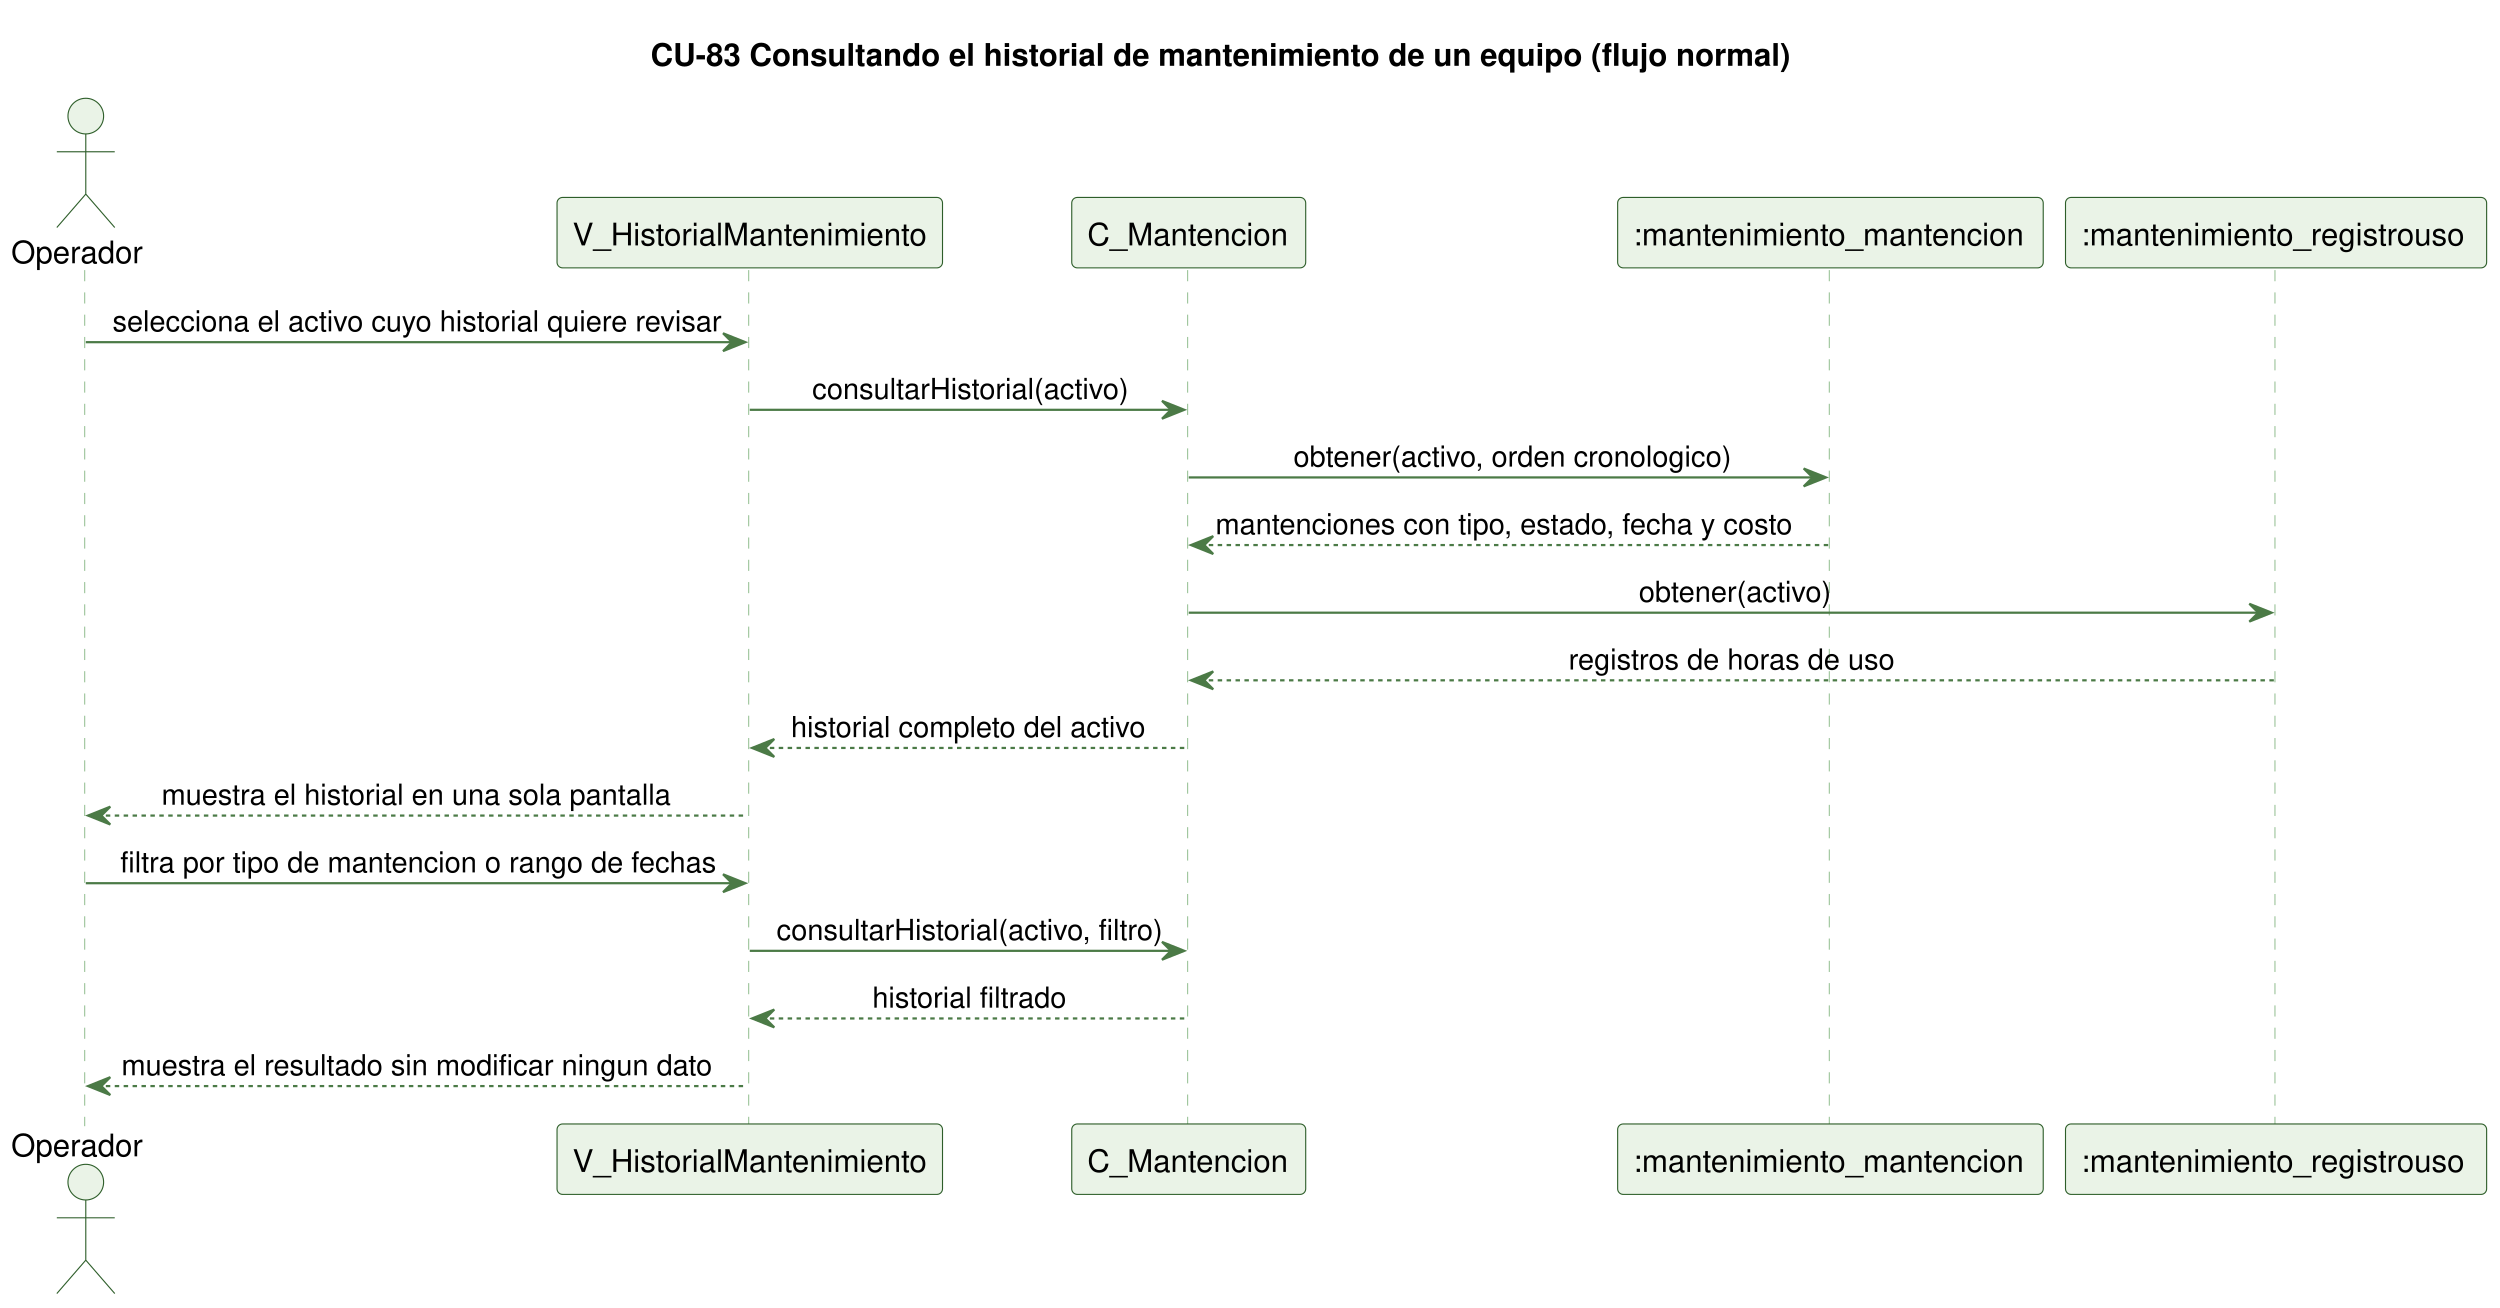
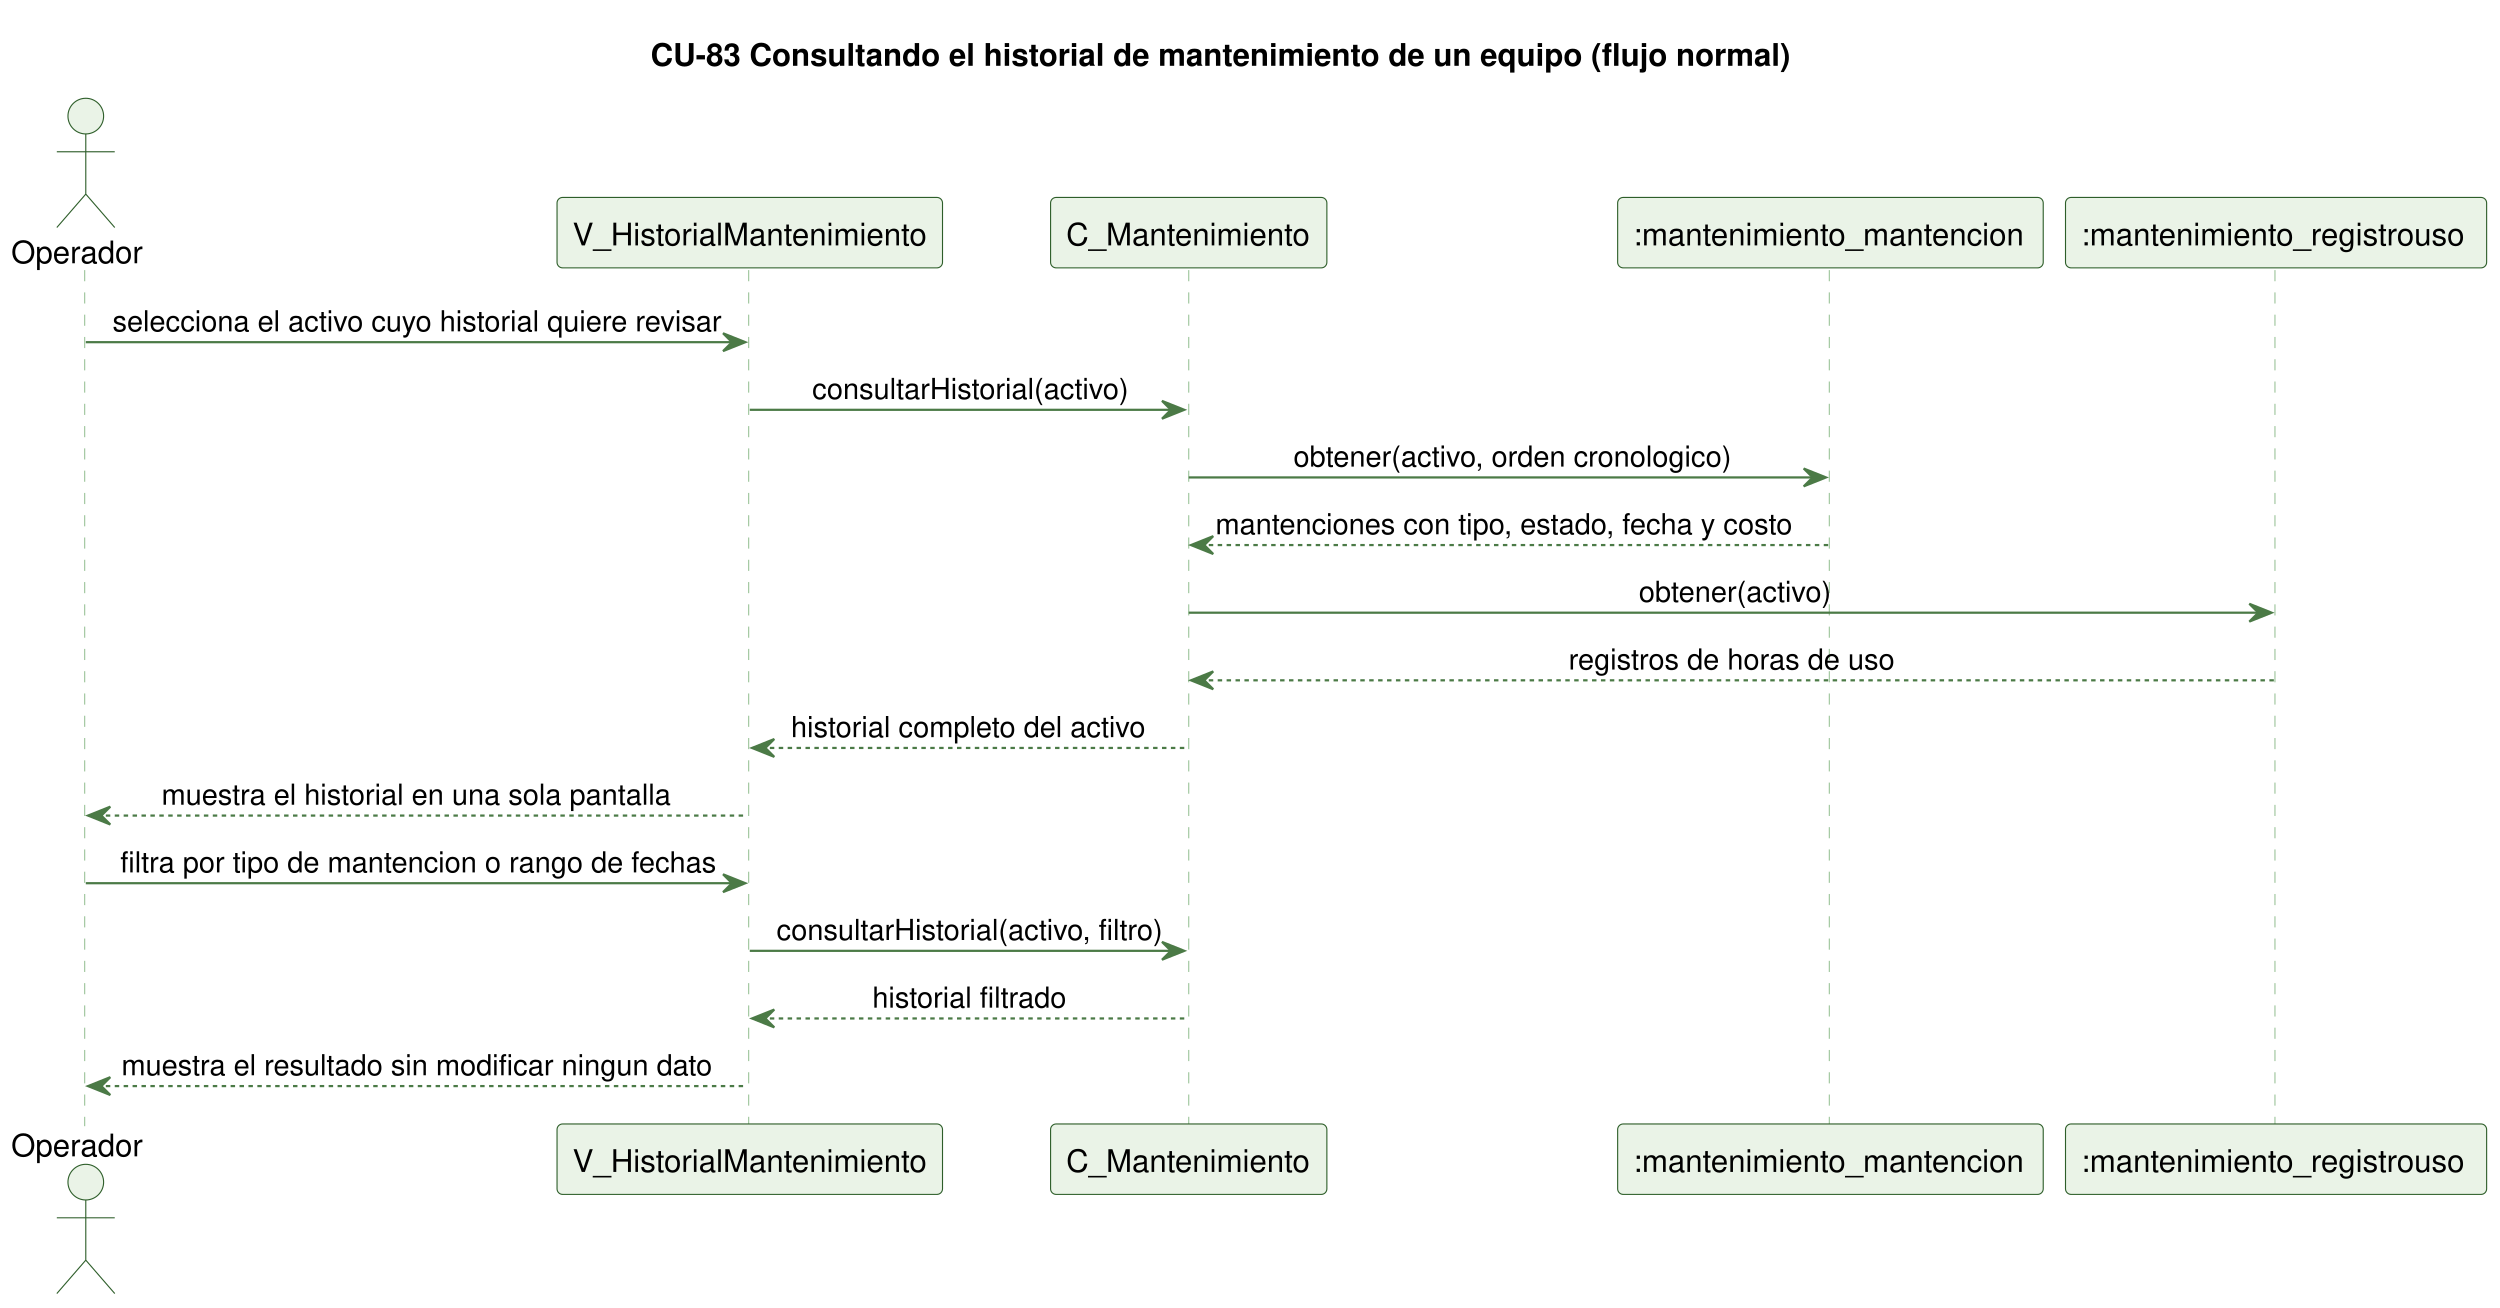
<svg xmlns="http://www.w3.org/2000/svg" contentStyleType="text/css" height="587px" preserveAspectRatio="none" style="width:1122px;height:587px;background:#FFFFFF;" version="1.1" viewBox="0 0 1122 587" width="1122px" zoomAndPan="magnify">
  <defs />
  <g>
    <text fill="#000000" font-family="Helvetica" font-size="14" font-weight="bold" lengthAdjust="spacing" textLength="536" x="292" y="29.533">CU-83 Consultando el historial de mantenimiento de un equipo (flujo normal)</text>
    <line style="stroke:#9CC49A;stroke-width:0.5;stroke-dasharray:5.0,5.0;" x1="38" x2="38" y1="121.219" y2="505.438" />
    <line style="stroke:#9CC49A;stroke-width:0.5;stroke-dasharray:5.0,5.0;" x1="336" x2="336" y1="121.219" y2="505.438" />
-     <line style="stroke:#9CC49A;stroke-width:0.5;stroke-dasharray:5.0,5.0;" x1="533" x2="533" y1="121.219" y2="505.438" />
+     <line style="stroke:#9CC49A;stroke-width:0.5;stroke-dasharray:5.0,5.0;" x1="533.5" x2="533.5" y1="121.219" y2="505.438" />
    <line style="stroke:#9CC49A;stroke-width:0.5;stroke-dasharray:5.0,5.0;" x1="821" x2="821" y1="121.219" y2="505.438" />
    <line style="stroke:#9CC49A;stroke-width:0.5;stroke-dasharray:5.0,5.0;" x1="1021" x2="1021" y1="121.219" y2="505.438" />
    <text fill="#000000" font-family="Helvetica" font-size="14" lengthAdjust="spacing" textLength="61" x="5" y="118.143">Operador</text>
    <ellipse cx="38.5" cy="52.109" fill="#EAF3E7" rx="8" ry="8" style="stroke:#2E5E2A;stroke-width:0.5;" />
    <path d="M38.5,60.109 L38.5,87.109 M25.5,68.109 L51.5,68.109 M38.5,87.109 L25.5,102.109 M38.5,87.109 L51.5,102.109 " fill="none" style="stroke:#2E5E2A;stroke-width:0.5;" />
    <text fill="#000000" font-family="Helvetica" font-size="14" lengthAdjust="spacing" textLength="61" x="5" y="518.971">Operador</text>
    <ellipse cx="38.5" cy="530.547" fill="#EAF3E7" rx="8" ry="8" style="stroke:#2E5E2A;stroke-width:0.5;" />
    <path d="M38.5,538.547 L38.5,565.547 M25.5,546.547 L51.5,546.547 M38.5,565.547 L25.5,580.547 M38.5,565.547 L51.5,580.547 " fill="none" style="stroke:#2E5E2A;stroke-width:0.5;" />
    <rect fill="#EAF3E7" height="31.609" rx="2.5" ry="2.5" style="stroke:#2E5E2A;stroke-width:0.5;" width="173" x="250" y="88.609" />
    <text fill="#000000" font-family="Helvetica" font-size="14" lengthAdjust="spacing" textLength="159" x="257" y="110.143">V_HistorialMantenimiento</text>
    <rect fill="#EAF3E7" height="31.609" rx="2.5" ry="2.5" style="stroke:#2E5E2A;stroke-width:0.5;" width="173" x="250" y="504.438" />
    <text fill="#000000" font-family="Helvetica" font-size="14" lengthAdjust="spacing" textLength="159" x="257" y="525.971">V_HistorialMantenimiento</text>
-     <rect fill="#EAF3E7" height="31.609" rx="2.5" ry="2.5" style="stroke:#2E5E2A;stroke-width:0.5;" width="105" x="481" y="88.609" />
-     <text fill="#000000" font-family="Helvetica" font-size="14" lengthAdjust="spacing" textLength="91" x="488" y="110.143">C_Mantencion</text>
-     <rect fill="#EAF3E7" height="31.609" rx="2.5" ry="2.5" style="stroke:#2E5E2A;stroke-width:0.5;" width="105" x="481" y="504.438" />
-     <text fill="#000000" font-family="Helvetica" font-size="14" lengthAdjust="spacing" textLength="91" x="488" y="525.971">C_Mantencion</text>
+     <rect fill="#EAF3E7" height="31.609" rx="2.5" ry="2.5" style="stroke:#2E5E2A;stroke-width:0.5;" width="124" x="471.5" y="88.609" />
+     <text fill="#000000" font-family="Helvetica" font-size="14" lengthAdjust="spacing" textLength="110" x="478.5" y="110.143">C_Mantenimiento</text>
+     <rect fill="#EAF3E7" height="31.609" rx="2.5" ry="2.5" style="stroke:#2E5E2A;stroke-width:0.5;" width="124" x="471.5" y="504.438" />
+     <text fill="#000000" font-family="Helvetica" font-size="14" lengthAdjust="spacing" textLength="110" x="478.5" y="525.971">C_Mantenimiento</text>
    <rect fill="#EAF3E7" height="31.609" rx="2.5" ry="2.5" style="stroke:#2E5E2A;stroke-width:0.5;" width="191" x="726" y="88.609" />
    <text fill="#000000" font-family="Helvetica" font-size="14" lengthAdjust="spacing" textLength="177" x="733" y="110.143">:mantenimiento_mantencion</text>
    <rect fill="#EAF3E7" height="31.609" rx="2.5" ry="2.5" style="stroke:#2E5E2A;stroke-width:0.5;" width="191" x="726" y="504.438" />
    <text fill="#000000" font-family="Helvetica" font-size="14" lengthAdjust="spacing" textLength="177" x="733" y="525.971">:mantenimiento_mantencion</text>
    <rect fill="#EAF3E7" height="31.609" rx="2.5" ry="2.5" style="stroke:#2E5E2A;stroke-width:0.5;" width="189" x="927" y="88.609" />
    <text fill="#000000" font-family="Helvetica" font-size="14" lengthAdjust="spacing" textLength="175" x="934" y="110.143">:mantenimiento_registrouso</text>
    <rect fill="#EAF3E7" height="31.609" rx="2.5" ry="2.5" style="stroke:#2E5E2A;stroke-width:0.5;" width="189" x="927" y="504.438" />
    <text fill="#000000" font-family="Helvetica" font-size="14" lengthAdjust="spacing" textLength="175" x="934" y="525.971">:mantenimiento_registrouso</text>
    <polygon fill="#4B7A46" points="324.5,149.57,334.5,153.57,324.5,157.57,328.5,153.57" style="stroke:#4B7A46;stroke-width:1.0;" />
    <line style="stroke:#4B7A46;stroke-width:1.0;" x1="38.5" x2="330.5" y1="153.57" y2="153.57" />
    <text fill="#000000" font-family="Helvetica" font-size="13" lengthAdjust="spacing" textLength="274" x="50.5" y="148.714">selecciona el activo cuyo historial quiere revisar</text>
    <polygon fill="#4B7A46" points="521.5,179.922,531.5,183.922,521.5,187.922,525.5,183.922" style="stroke:#4B7A46;stroke-width:1.0;" />
    <line style="stroke:#4B7A46;stroke-width:1.0;" x1="336.5" x2="527.5" y1="183.922" y2="183.922" />
    <text fill="#000000" font-family="Helvetica" font-size="13" lengthAdjust="spacing" textLength="141" x="364.5" y="179.065">consultarHistorial(activo)</text>
    <polygon fill="#4B7A46" points="809.5,210.273,819.5,214.273,809.5,218.273,813.5,214.273" style="stroke:#4B7A46;stroke-width:1.0;" />
    <line style="stroke:#4B7A46;stroke-width:1.0;" x1="533.5" x2="815.5" y1="214.273" y2="214.273" />
    <text fill="#000000" font-family="Helvetica" font-size="13" lengthAdjust="spacing" textLength="194" x="580.5" y="209.417">obtener(activo, orden cronologico)</text>
    <polygon fill="#4B7A46" points="544.5,240.625,534.5,244.625,544.5,248.625,540.5,244.625" style="stroke:#4B7A46;stroke-width:1.0;" />
    <line style="stroke:#4B7A46;stroke-width:1.0;stroke-dasharray:2.0,2.0;" x1="538.5" x2="820.5" y1="244.625" y2="244.625" />
    <text fill="#000000" font-family="Helvetica" font-size="13" lengthAdjust="spacing" textLength="264" x="545.5" y="239.769">mantenciones con tipo, estado, fecha y costo</text>
    <polygon fill="#4B7A46" points="1009.5,270.977,1019.5,274.977,1009.5,278.977,1013.5,274.977" style="stroke:#4B7A46;stroke-width:1.0;" />
    <line style="stroke:#4B7A46;stroke-width:1.0;" x1="533.5" x2="1015.5" y1="274.977" y2="274.977" />
    <text fill="#000000" font-family="Helvetica" font-size="13" lengthAdjust="spacing" textLength="84" x="735.5" y="270.12">obtener(activo)</text>
    <polygon fill="#4B7A46" points="544.5,301.328,534.5,305.328,544.5,309.328,540.5,305.328" style="stroke:#4B7A46;stroke-width:1.0;" />
    <line style="stroke:#4B7A46;stroke-width:1.0;stroke-dasharray:2.0,2.0;" x1="538.5" x2="1020.5" y1="305.328" y2="305.328" />
    <text fill="#000000" font-family="Helvetica" font-size="13" lengthAdjust="spacing" textLength="147" x="704" y="300.472">registros de horas de uso</text>
    <polygon fill="#4B7A46" points="347.5,331.68,337.5,335.68,347.5,339.68,343.5,335.68" style="stroke:#4B7A46;stroke-width:1.0;" />
    <line style="stroke:#4B7A46;stroke-width:1.0;stroke-dasharray:2.0,2.0;" x1="341.5" x2="532.5" y1="335.68" y2="335.68" />
    <text fill="#000000" font-family="Helvetica" font-size="13" lengthAdjust="spacing" textLength="160" x="355" y="330.823">historial completo del activo</text>
    <polygon fill="#4B7A46" points="49.5,362.031,39.5,366.031,49.5,370.031,45.5,366.031" style="stroke:#4B7A46;stroke-width:1.0;" />
    <line style="stroke:#4B7A46;stroke-width:1.0;stroke-dasharray:2.0,2.0;" x1="43.5" x2="335.5" y1="366.031" y2="366.031" />
    <text fill="#000000" font-family="Helvetica" font-size="13" lengthAdjust="spacing" textLength="230" x="72.5" y="361.175">muestra el historial en una sola pantalla</text>
    <polygon fill="#4B7A46" points="324.5,392.383,334.5,396.383,324.5,400.383,328.5,396.383" style="stroke:#4B7A46;stroke-width:1.0;" />
    <line style="stroke:#4B7A46;stroke-width:1.0;" x1="38.5" x2="330.5" y1="396.383" y2="396.383" />
    <text fill="#000000" font-family="Helvetica" font-size="13" lengthAdjust="spacing" textLength="267" x="54" y="391.526">filtra por tipo de mantencion o rango de fechas</text>
    <polygon fill="#4B7A46" points="521.5,422.734,531.5,426.734,521.5,430.734,525.5,426.734" style="stroke:#4B7A46;stroke-width:1.0;" />
    <line style="stroke:#4B7A46;stroke-width:1.0;" x1="336.5" x2="527.5" y1="426.734" y2="426.734" />
    <text fill="#000000" font-family="Helvetica" font-size="13" lengthAdjust="spacing" textLength="173" x="348.5" y="421.878">consultarHistorial(activo, filtro)</text>
    <polygon fill="#4B7A46" points="347.5,453.086,337.5,457.086,347.5,461.086,343.5,457.086" style="stroke:#4B7A46;stroke-width:1.0;" />
    <line style="stroke:#4B7A46;stroke-width:1.0;stroke-dasharray:2.0,2.0;" x1="341.5" x2="532.5" y1="457.086" y2="457.086" />
    <text fill="#000000" font-family="Helvetica" font-size="13" lengthAdjust="spacing" textLength="87" x="391.5" y="452.229">historial filtrado</text>
    <polygon fill="#4B7A46" points="49.5,483.438,39.5,487.438,49.5,491.438,45.5,487.438" style="stroke:#4B7A46;stroke-width:1.0;" />
    <line style="stroke:#4B7A46;stroke-width:1.0;stroke-dasharray:2.0,2.0;" x1="43.5" x2="335.5" y1="487.438" y2="487.438" />
    <text fill="#000000" font-family="Helvetica" font-size="13" lengthAdjust="spacing" textLength="266" x="54.5" y="482.581">muestra el resultado sin modificar ningun dato</text>
  </g>
</svg>
